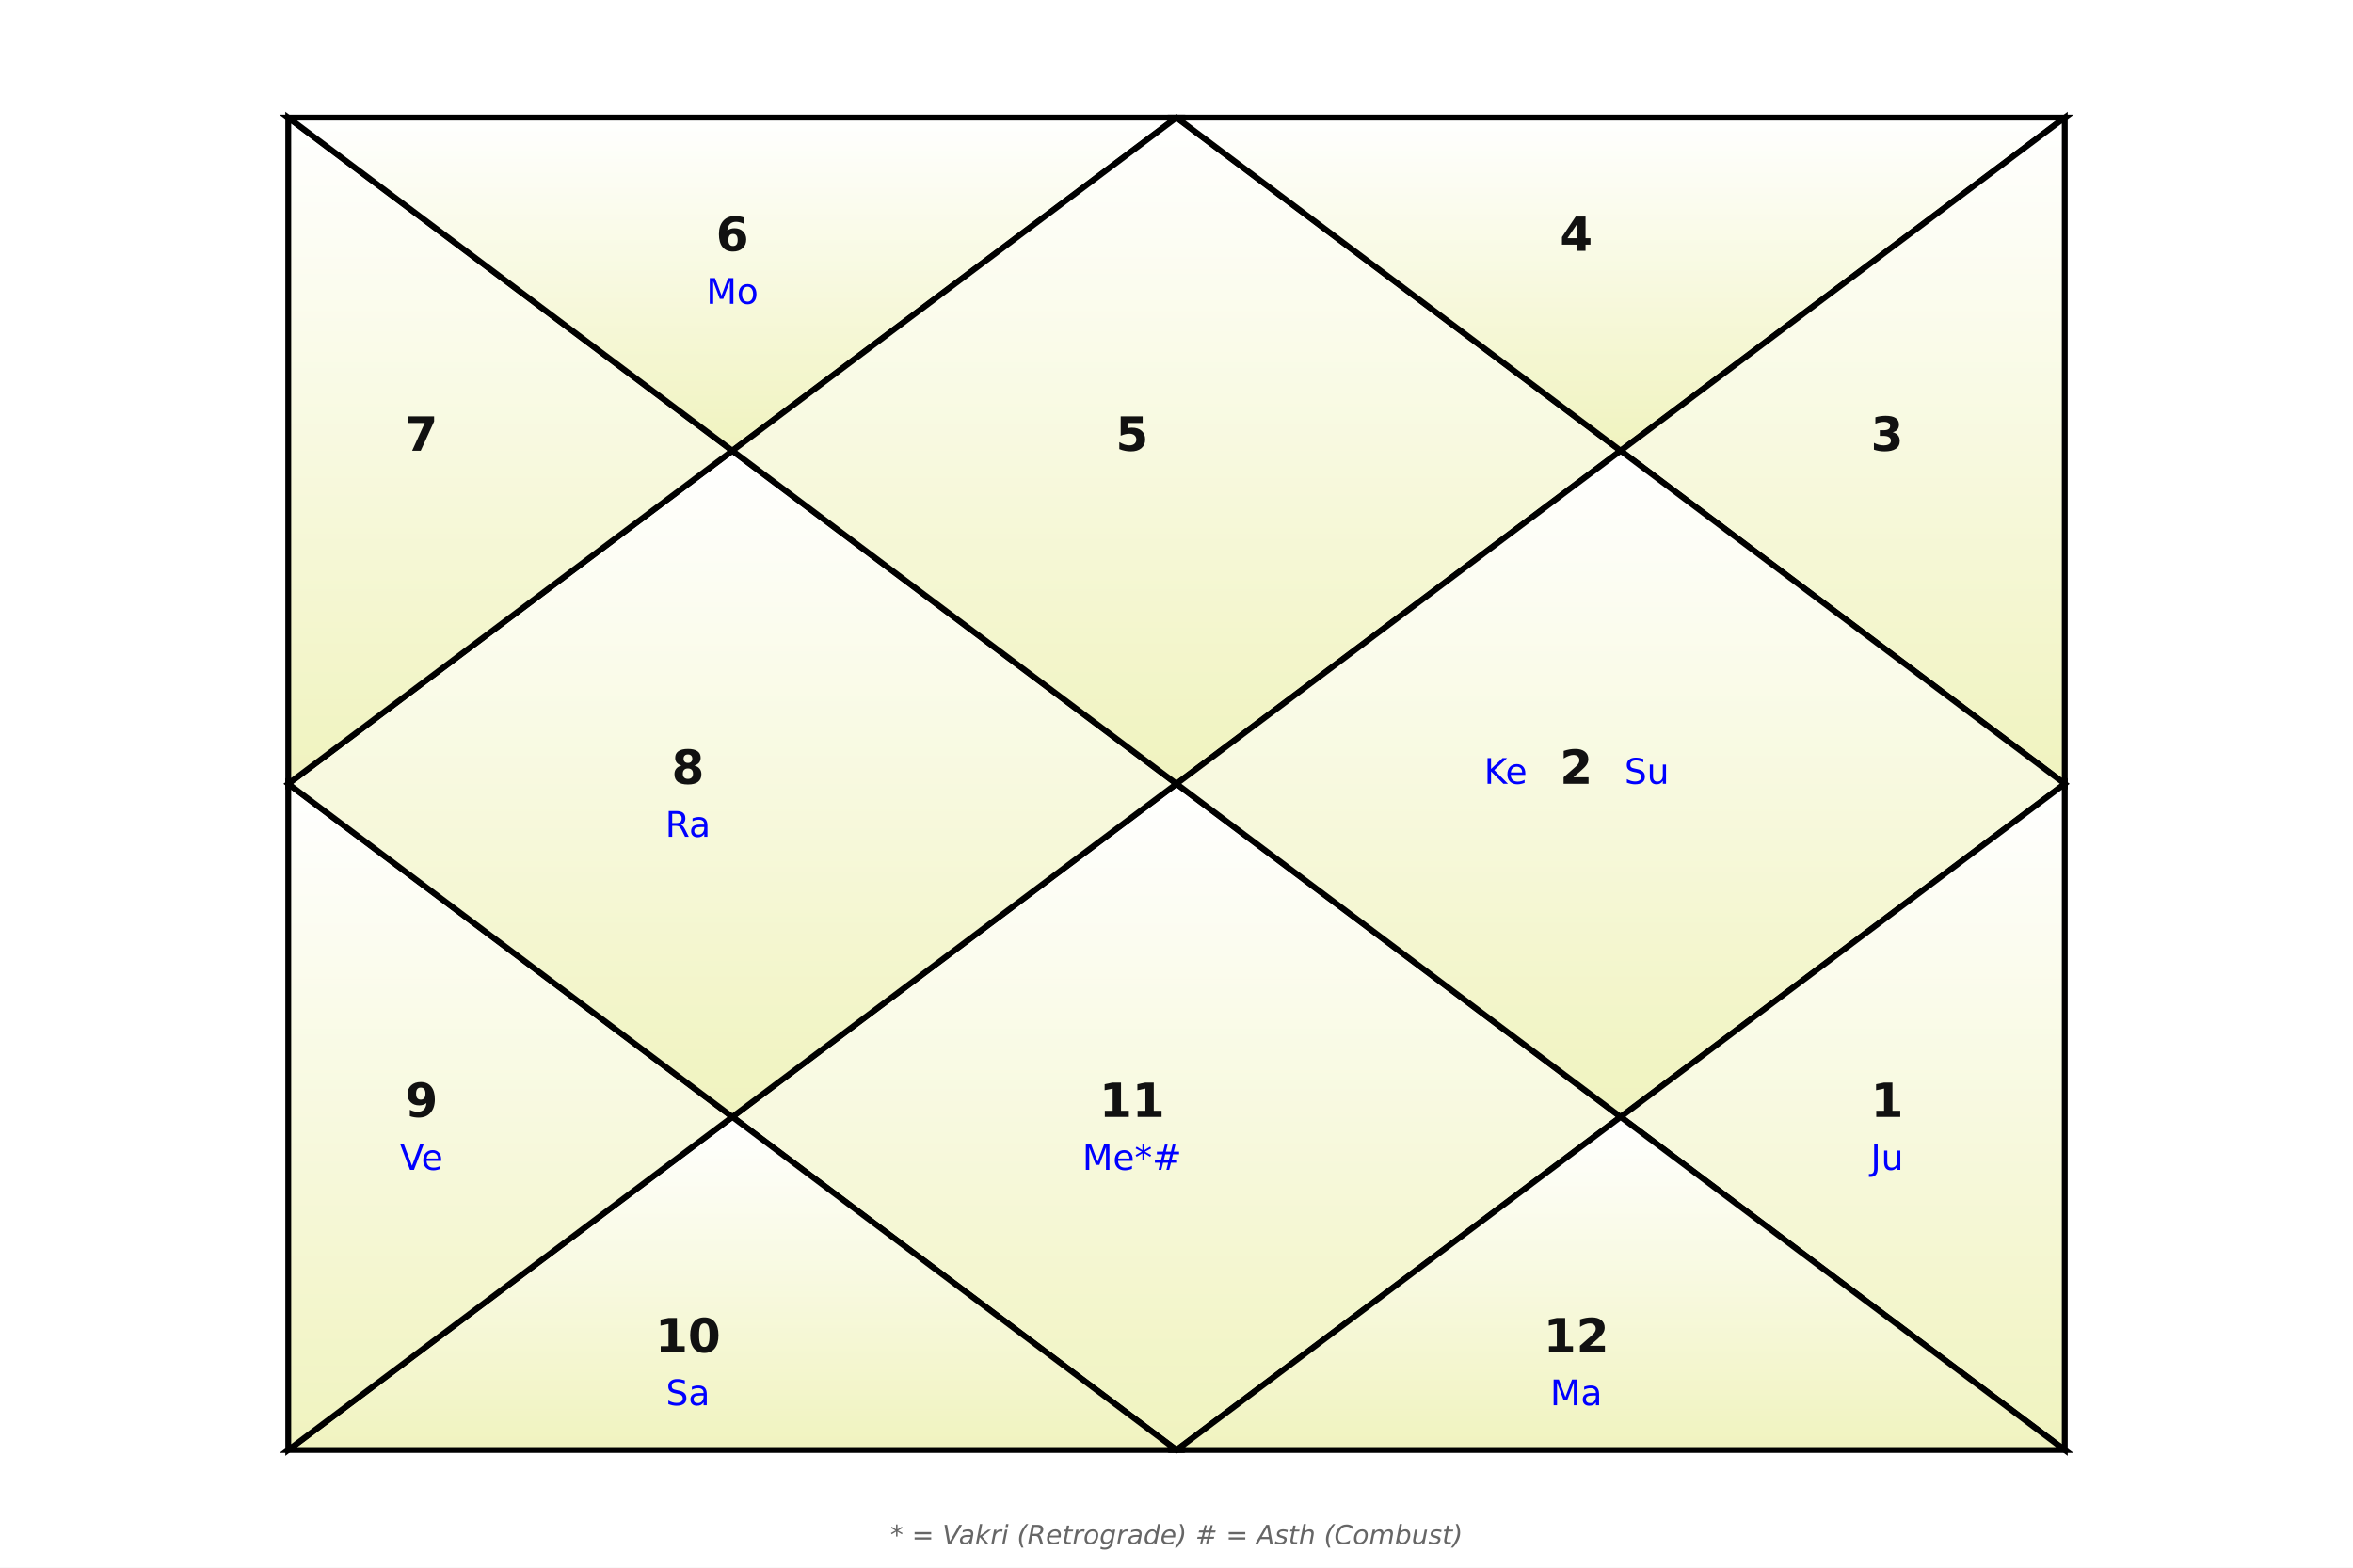
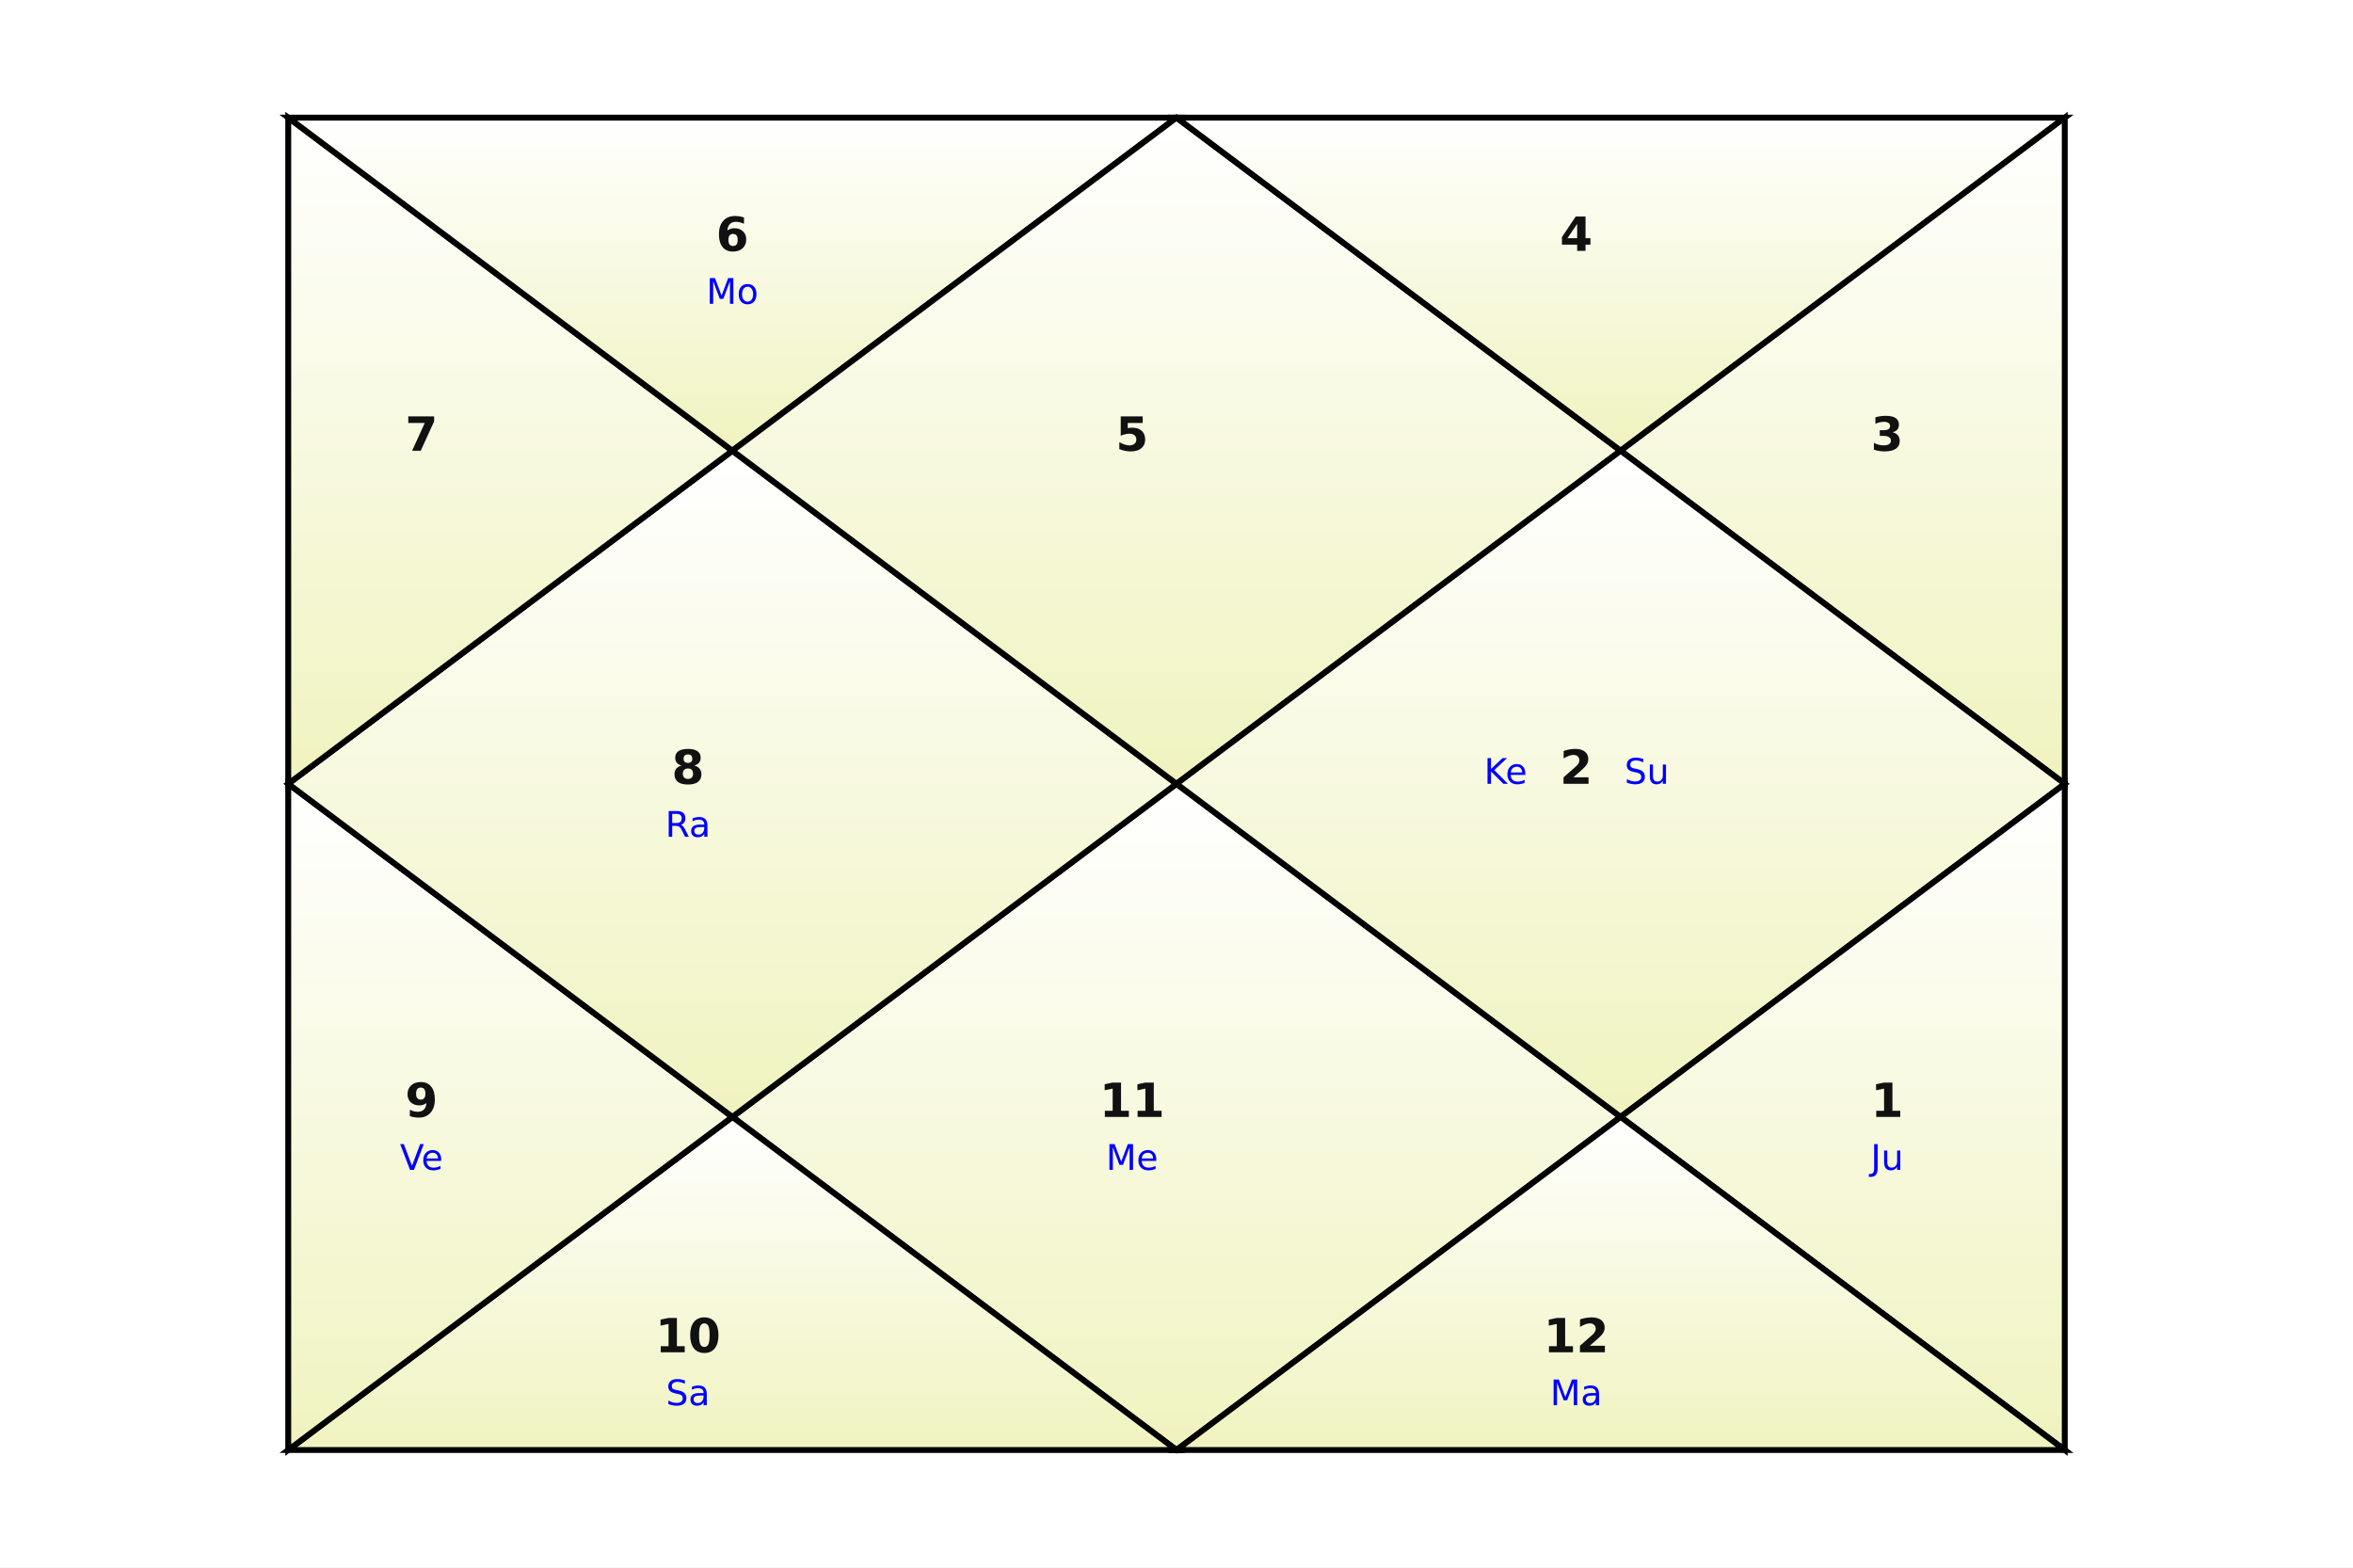
<svg xmlns="http://www.w3.org/2000/svg" baseProfile="full" height="100%" version="1.1" viewBox="0 0 800 533" width="100%">
  <defs>
    <linearGradient id="houseGrad" x1="0" x2="0" y1="0" y2="1">
      <stop offset="0" stop-color="white" />
      <stop offset="1" stop-color="#f0f3bf" />
    </linearGradient>
  </defs>
  <rect fill="white" height="533" width="800" x="0" y="0" />
  <polygon fill="url(#houseGrad)" points="249.0,379.75 400.0,493.0 551.0,379.75 400.0,266.5" stroke="#000" stroke-width="2" />
  <polygon fill="url(#houseGrad)" points="249.0,379.75 98.0,493.0 400.0,493.0" stroke="#000" stroke-width="2" />
  <polygon fill="url(#houseGrad)" points="98.0,266.5 98.0,493.0 249.0,379.75" stroke="#000" stroke-width="2" />
  <polygon fill="url(#houseGrad)" points="98.0,266.5 249.0,379.75 400.0,266.5 249.0,153.25" stroke="#000" stroke-width="2" />
  <polygon fill="url(#houseGrad)" points="98.0,40.0 98.0,266.5 249.0,153.25" stroke="#000" stroke-width="2" />
  <polygon fill="url(#houseGrad)" points="98.0,40.0 249.0,153.25 400.0,40.0" stroke="#000" stroke-width="2" />
  <polygon fill="url(#houseGrad)" points="249.0,153.25 400.0,266.5 551.0,153.25 400.0,40.0" stroke="#000" stroke-width="2" />
  <polygon fill="url(#houseGrad)" points="400.0,40.0 551.0,153.25 702.0,40.0" stroke="#000" stroke-width="2" />
  <polygon fill="url(#houseGrad)" points="551.0,153.25 702.0,266.5 702.0,40.0" stroke="#000" stroke-width="2" />
  <polygon fill="url(#houseGrad)" points="551.0,153.25 400.0,266.5 551.0,379.75 702.0,266.5" stroke="#000" stroke-width="2" />
  <polygon fill="url(#houseGrad)" points="551.0,379.75 702.0,493.0 702.0,266.5" stroke="#000" stroke-width="2" />
  <polygon fill="url(#houseGrad)" points="551.0,379.75 400.0,493.0 702.0,493.0" stroke="#000" stroke-width="2" />
  <text fill="#111111" font-family="DejaVu Sans, Arial, sans-serif" font-size="16" font-weight="bold" text-anchor="middle" x="384.9" y="153.25">5</text>
  <text fill="#111111" font-family="DejaVu Sans, Arial, sans-serif" font-size="16" font-weight="bold" text-anchor="middle" x="249.0" y="85.3">6</text>
  <text fill="#0000ff" font-family="DejaVu Sans, Arial, sans-serif" font-size="12" text-anchor="middle" x="249.0" y="103.3">Mo</text>
  <text fill="#111111" font-family="DejaVu Sans, Arial, sans-serif" font-size="16" font-weight="bold" text-anchor="middle" x="143.3" y="153.25">7</text>
  <text fill="#111111" font-family="DejaVu Sans, Arial, sans-serif" font-size="16" font-weight="bold" text-anchor="middle" x="233.9" y="266.5">8</text>
  <text fill="#0000ff" font-family="DejaVu Sans, Arial, sans-serif" font-size="12" text-anchor="middle" x="233.9" y="284.5">Ra</text>
  <text fill="#111111" font-family="DejaVu Sans, Arial, sans-serif" font-size="16" font-weight="bold" text-anchor="middle" x="143.3" y="379.75">9</text>
  <text fill="#0000ff" font-family="DejaVu Sans, Arial, sans-serif" font-size="12" text-anchor="middle" x="143.3" y="397.75">Ve</text>
  <text fill="#111111" font-family="DejaVu Sans, Arial, sans-serif" font-size="16" font-weight="bold" text-anchor="middle" x="233.9" y="459.78">10</text>
  <text fill="#0000ff" font-family="DejaVu Sans, Arial, sans-serif" font-size="12" text-anchor="middle" x="233.9" y="477.78">Sa</text>
  <text fill="#111111" font-family="DejaVu Sans, Arial, sans-serif" font-size="16" font-weight="bold" text-anchor="middle" x="384.9" y="379.75">11</text>
-   <text fill="#0000ff" font-family="DejaVu Sans, Arial, sans-serif" font-size="12" text-anchor="middle" x="384.9" y="397.75">Me*#</text>
+   <text fill="#0000ff" font-family="DejaVu Sans, Arial, sans-serif" font-size="12" text-anchor="middle" x="384.9" y="397.75">Me</text>
  <text fill="#111111" font-family="DejaVu Sans, Arial, sans-serif" font-size="16" font-weight="bold" text-anchor="middle" x="535.9" y="459.78">12</text>
  <text fill="#0000ff" font-family="DejaVu Sans, Arial, sans-serif" font-size="12" text-anchor="middle" x="535.9" y="477.78">Ma</text>
  <text fill="#111111" font-family="DejaVu Sans, Arial, sans-serif" font-size="16" font-weight="bold" text-anchor="middle" x="641.6" y="379.75">1</text>
  <text fill="#0000ff" font-family="DejaVu Sans, Arial, sans-serif" font-size="12" text-anchor="middle" x="641.6" y="397.75">Ju</text>
  <text fill="#111111" font-family="DejaVu Sans, Arial, sans-serif" font-size="16" font-weight="bold" text-anchor="middle" x="535.9" y="266.5">2</text>
  <text fill="#0000ff" font-family="DejaVu Sans, Arial, sans-serif" font-size="12" text-anchor="middle" x="559.9" y="266.5">Su</text>
  <text fill="#0000ff" font-family="DejaVu Sans, Arial, sans-serif" font-size="12" text-anchor="middle" x="511.9" y="266.5">Ke</text>
  <text fill="#111111" font-family="DejaVu Sans, Arial, sans-serif" font-size="16" font-weight="bold" text-anchor="middle" x="641.6" y="153.25">3</text>
  <text fill="#111111" font-family="DejaVu Sans, Arial, sans-serif" font-size="16" font-weight="bold" text-anchor="middle" x="535.9" y="85.3">4</text>
-   <text fill="#666" font-family="DejaVu Sans" font-size="9" font-style="italic" text-anchor="middle" x="400.0" y="525">* = Vakri (Retrograde)  # = Asth (Combust)</text>
</svg>
